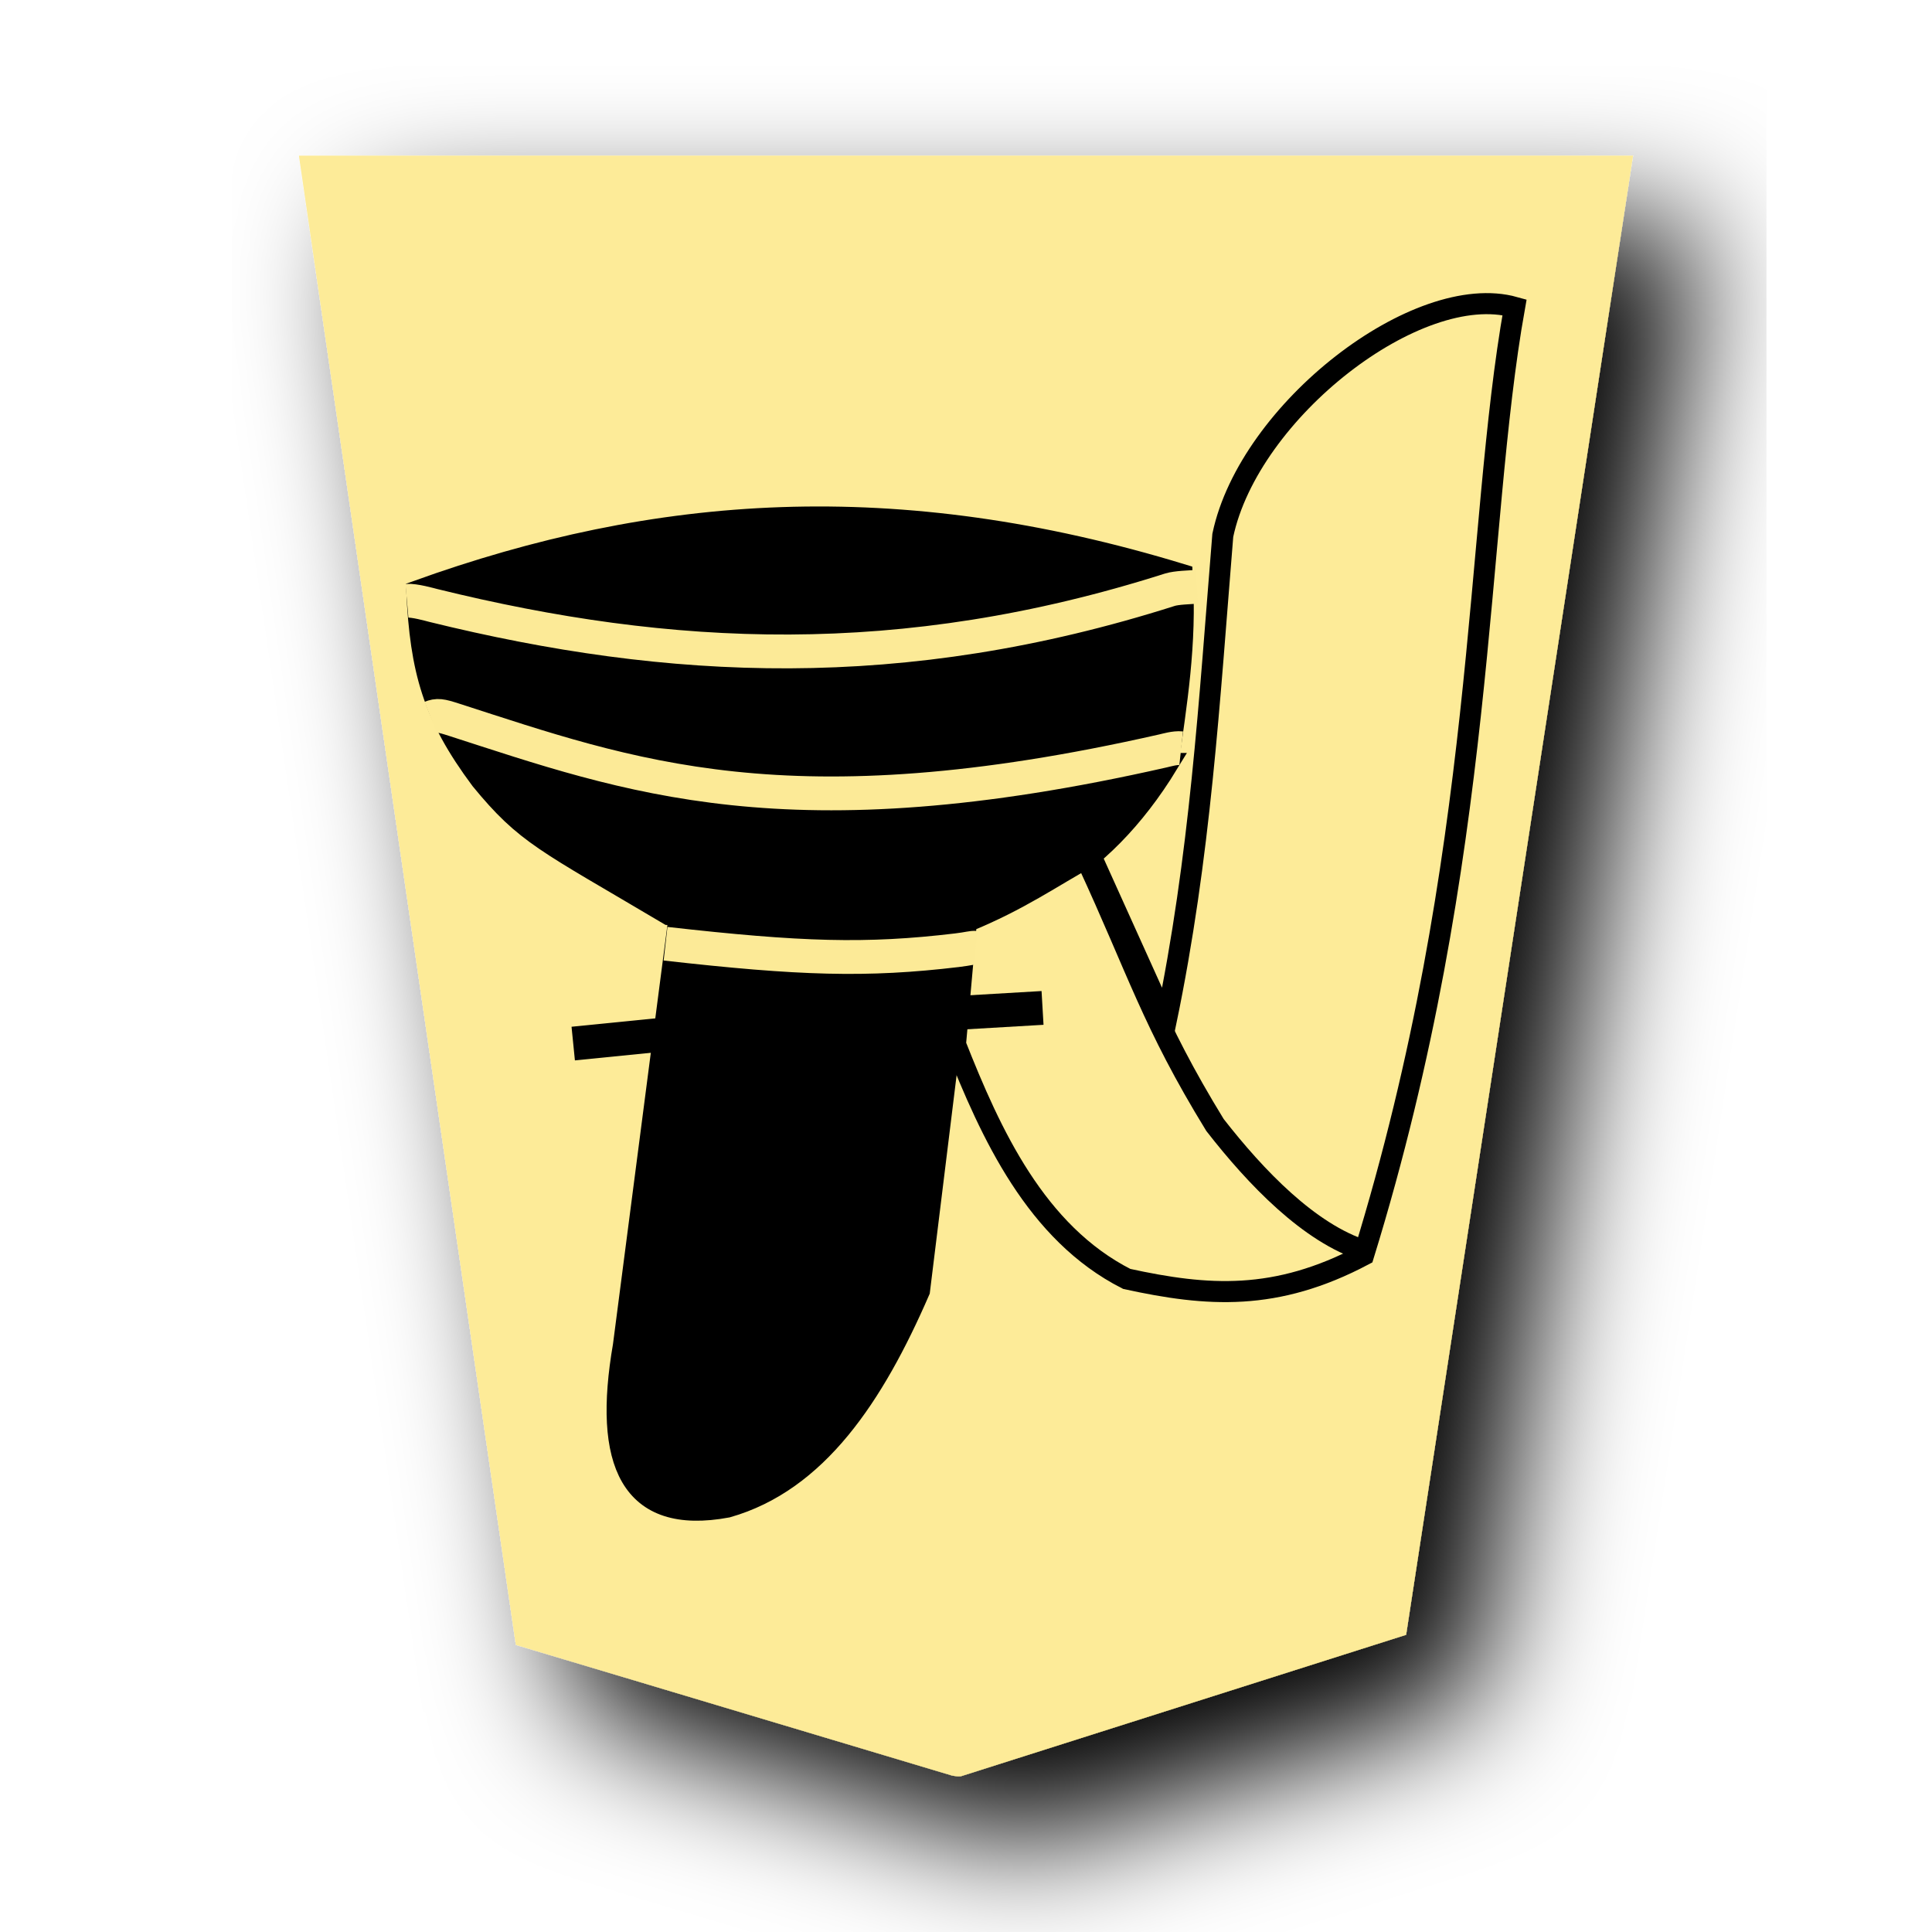
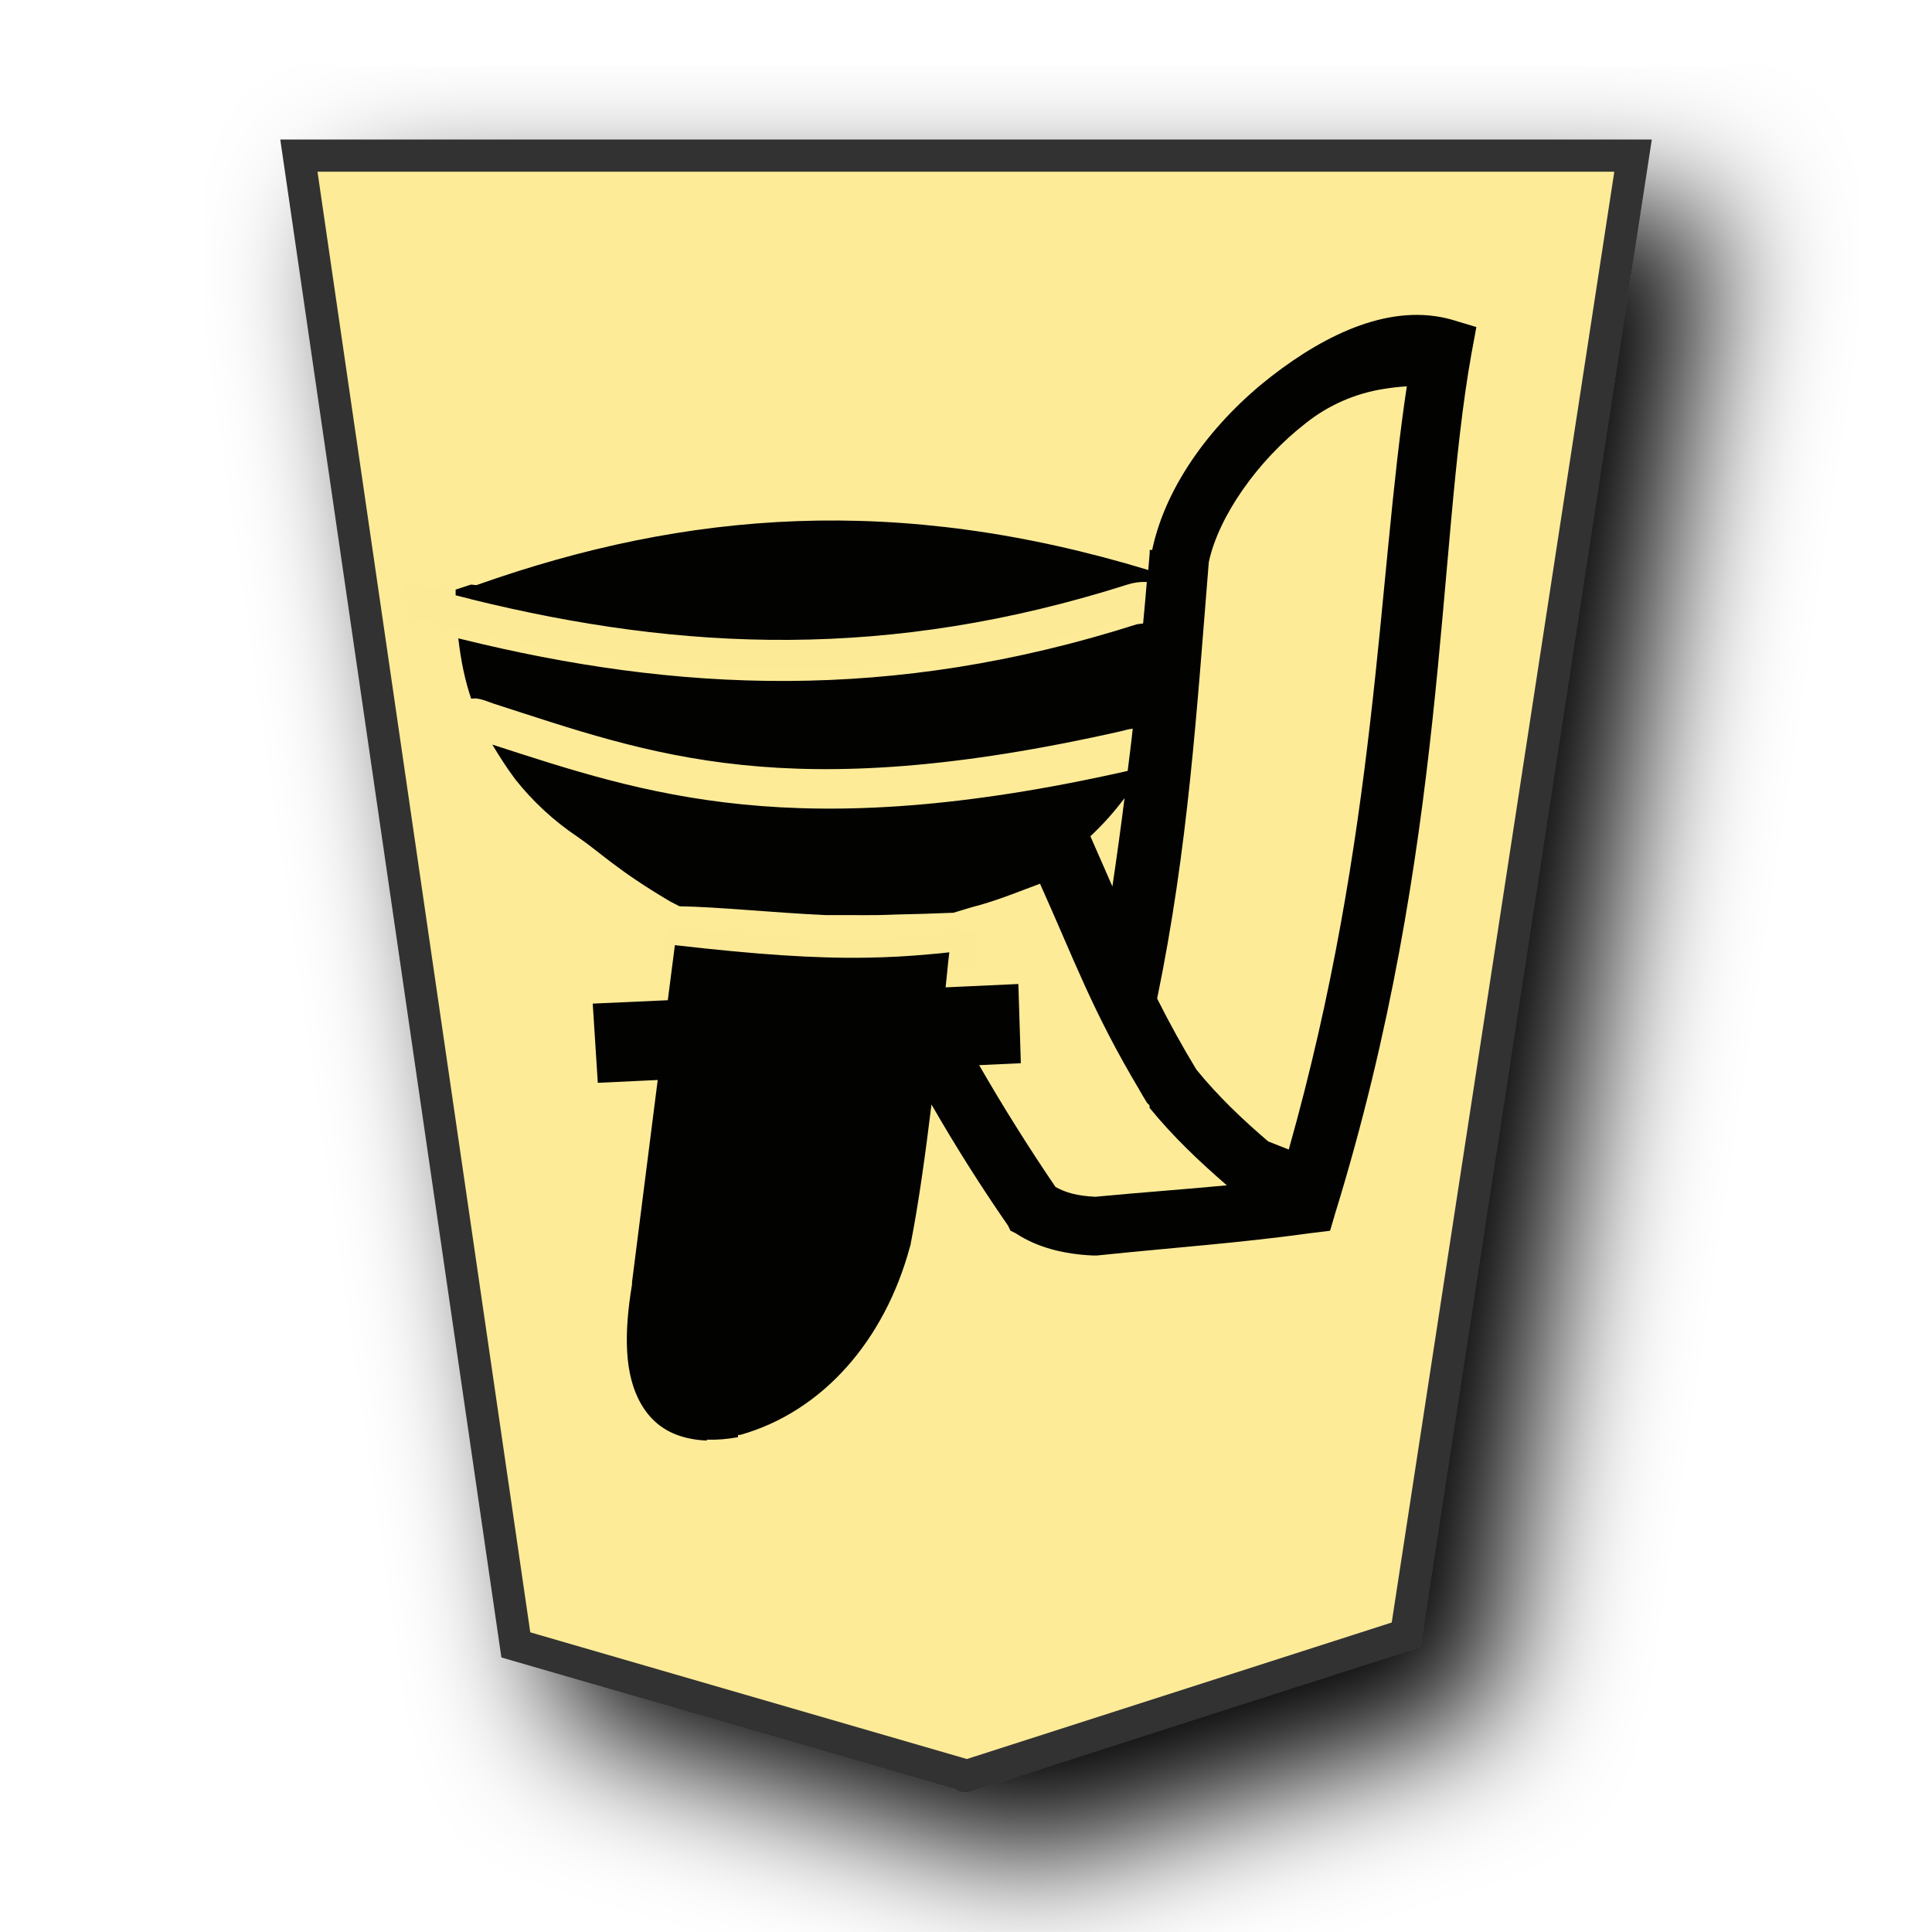
<svg xmlns="http://www.w3.org/2000/svg" viewBox="0 0 60 60">
  <defs>
-     <filter id="1KA_svg__a">
+     <filter id="1KA_svg__a" width="1.289" height="1.238" x="-.119" y="-.098">
      <feGaussianBlur in="SourceAlpha" result="blur" stdDeviation="2" />
      <feOffset dx="2" dy="2" result="offsetBlur" />
      <feBlend in="SourceGraphic" in2="offsetBlur" />
    </filter>
  </defs>
  <g fill="#fdd3e3" filter="url(#1KA_svg__a)" transform="translate(-102.587 -25.906)scale(1.03094)">
-     <path fill="#fdeb98" d="m128.456 78.635 13.41-4.26 6.836-44.558h-40.19l6.535 44.862 13.138 3.935c.09.017.18.032.271.021" />
-   </g>
-   <g stroke-width=".6">
-     <path fill="none" stroke="#000" stroke-width="1.05" d="m17.802 32.409 2.914-.292" />
-     <path stroke="#000" stroke-width=".654" d="M12.916 18.38c7.309.514 14.16.073 24.112 0m-.75 5.331c-4.3 7.053-10.91 4.75-15.517 4.688-3.85-2.283-4.417-2.468-5.828-4.187-1.491-2.004-1.87-3.397-1.99-5.856 7.438-2.68 14.872-3.23 23.772-.513.137 2.184-.189 4.038-.438 5.868z" />
-     <g stroke="#000" stroke-width=".654">
-       <path fill="#fdeb98" d="M36.21 31.74c1.071-5.17 1.34-9.906 1.765-15.115.817-3.875 6.057-7.924 9.06-7.083-1.234 6.902-.855 17.013-4.687 29.437-2.729 1.444-4.847 1.286-7.356.739-2.817-1.43-4.22-4.498-5.319-7.285l.339-3.803c1.676-.687 2.616-1.373 3.864-2.059z" />
-       <path fill="none" d="M33.777 26.768c1.55 3.348 2.006 4.994 3.956 8.17 1.272 1.632 2.928 3.36 4.645 3.905" />
-     </g>
-     <path stroke="#000" stroke-width=".654" d="m21.1 28.395-1.74 13.396c-.626 3.626.206 5.576 3.226 5.014 2.783-.792 4.547-3.443 5.969-6.717l1.413-11.485c-4.858.462-6.462.128-8.869-.208z" />
-     <path fill="none" stroke="#fcea97" stroke-width="1.05" d="M13.376 22.285c.21-.083.307-.068.728.068 5.41 1.744 10.358 3.614 22.01.968.11-.024.376-.105.569-.084" />
-     <path fill="none" stroke="#000" stroke-width="1.05" d="m26.197 31.664 6.18-.362" />
+     <path fill="#fdeb98" stroke="#333" stroke-width=".97" d="m141.866 74.375 6.836-44.558h-40.19l6.535 44.862 13.56 3.935c.09.017-.09.032 0 .021z" />
  </g>
  <path fill="none" stroke="#fcea97" stroke-width="1.05" d="M12.637 18.658c.228-.02.72.12.819.145 7.333 1.806 14.546 2.164 22.874-.488.206-.066.618-.074.838-.092M20.669 29.308c4.185.473 6.235.538 9.052.202.36-.043.47-.087.575-.075" />
+   <path d="M21.946 44.71a4.4 4.4 0 0 0 .974-.078v-.069h.066c2.56-.723 4.484-2.931 5.27-5.832 0 0 .032-.093.032-.136.23-1.162.45-2.732.64-4.294a53 53 0 0 0 2.378 3.763l.077.158.157.076c.681.451 1.51.65 2.383.692h.153c2.296-.24 4.432-.388 6.612-.692l.619-.076.157-.535c3.505-11.367 3.148-20.634 4.229-26.68l.157-.85-.765-.23c-1.858-.524-3.864.41-5.613 1.769-1.749 1.362-3.254 3.308-3.69 5.382h-.077v.079c-.01.188-.033.356-.044.545-7.775-2.361-14.332-1.841-20.84.461-.066.025-.157-.025-.22 0l-.451.147v.178c.066.018.136.033.189.047.167.037.304.076.304.079 6.546 1.612 12.972 1.896 20.375-.461a1.7 1.7 0 0 1 .597-.079c-.033.43-.076.86-.115 1.289l-.189.023c-7.635 2.433-14.295 2.112-20.99.46l-.088-.022c.077.67.2 1.287.399 1.873.055-.001.105-.01.157-.005.189.02.336.09.535.158 4.903 1.58 9.109 3.212 19.53.849.043-.01.156-.047.324-.071-.044.44-.105.88-.157 1.313-10.321 2.333-15 .713-19.732-.817.21.345.43.702.713 1.078a8.5 8.5 0 0 0 1.934 1.786c.734.503 1.2 1.016 2.875 2.007l.147.076.147.075c1.184.017 2.916.2 4.542.273.242.002.493-.001.745 0 .283 0 .566.005.86 0 .178-.002.366-.01.555-.017a76 76 0 0 0 1.804-.056c.273-.084.545-.168.86-.251.681-.2 1.255-.44 1.828-.65 1.08 2.404 1.628 3.957 3.082 6.396l.011.026v-.004c.077.136.148.251.231.388l.077.076v.077c.744.912 1.565 1.684 2.4 2.407-1.312.126-2.664.22-4.09.356-.567-.03-.902-.125-1.23-.304a60 60 0 0 1-2.372-3.784l1.295-.06-.077-2.46-2.259.104c.066-.608.066-.692.115-1.088-.21.026-.43.045-.64.063h-.001a25 25 0 0 1-1.898.103c-1.684.029-3.486-.105-5.984-.388l-.22 1.71-2.331.105.157 2.46 1.861-.088-.797 6.272v.069c-.251 1.516-.251 2.807.283 3.725.273.471.66.807 1.194.985q.393.13.85.147zm18.08-9.01a46 46 0 0 1-.64-.251c-.796-.681-1.561-1.407-2.23-2.23a31 31 0 0 1-1.22-2.208c.965-4.672 1.23-8.942 1.604-13.553.304-1.424 1.52-3.155 2.999-4.306a5.17 5.17 0 0 1 2.438-1.074 7 7 0 0 1 .713-.08c-.912 6.02-.902 13.913-3.668 23.707zm-5.48-8.174h-.001l-.682-1.555a9 9 0 0 0 1.061-1.185c-.115.912-.241 1.822-.377 2.74z" color="#000" enable-background="accumulate" opacity=".99" overflow="visible" style="line-height:normal;font-variant-ligatures:normal;font-variant-position:normal;font-variant-caps:normal;font-variant-numeric:normal;font-variant-alternates:normal;font-variant-east-asian:normal;font-feature-settings:normal;font-variation-settings:normal;text-indent:0;text-align:start;text-decoration-line:none;text-decoration-style:solid;text-decoration-color:#000;text-transform:none;text-orientation:mixed;white-space:normal;shape-padding:0;shape-margin:0;inline-size:0;isolation:auto;mix-blend-mode:normal;solid-color:#000;solid-opacity:1" />
</svg>
